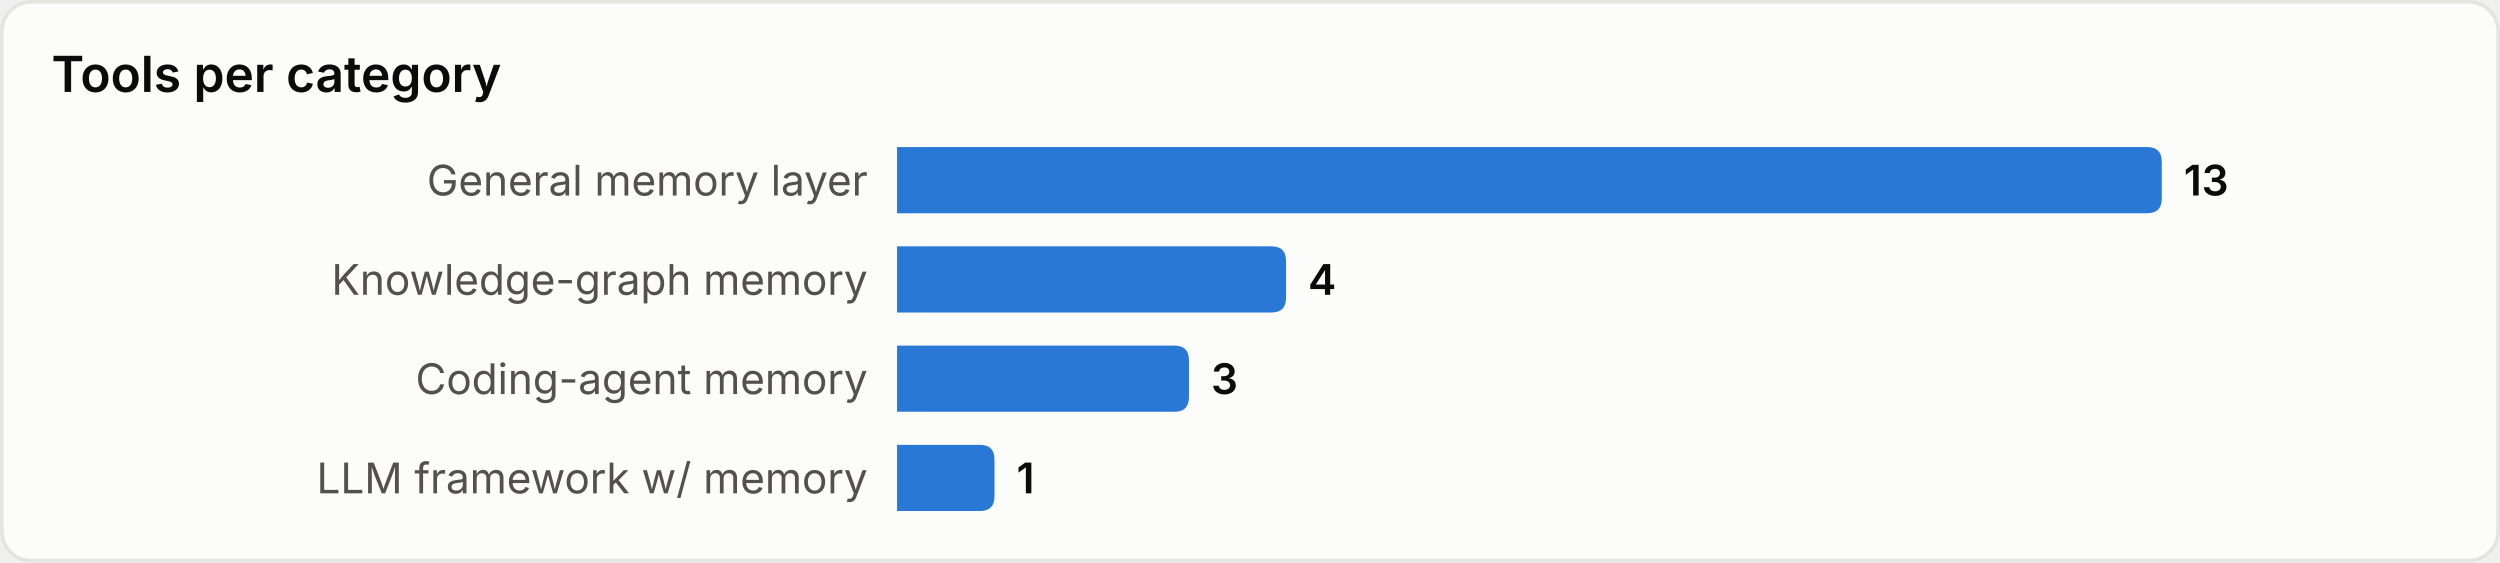
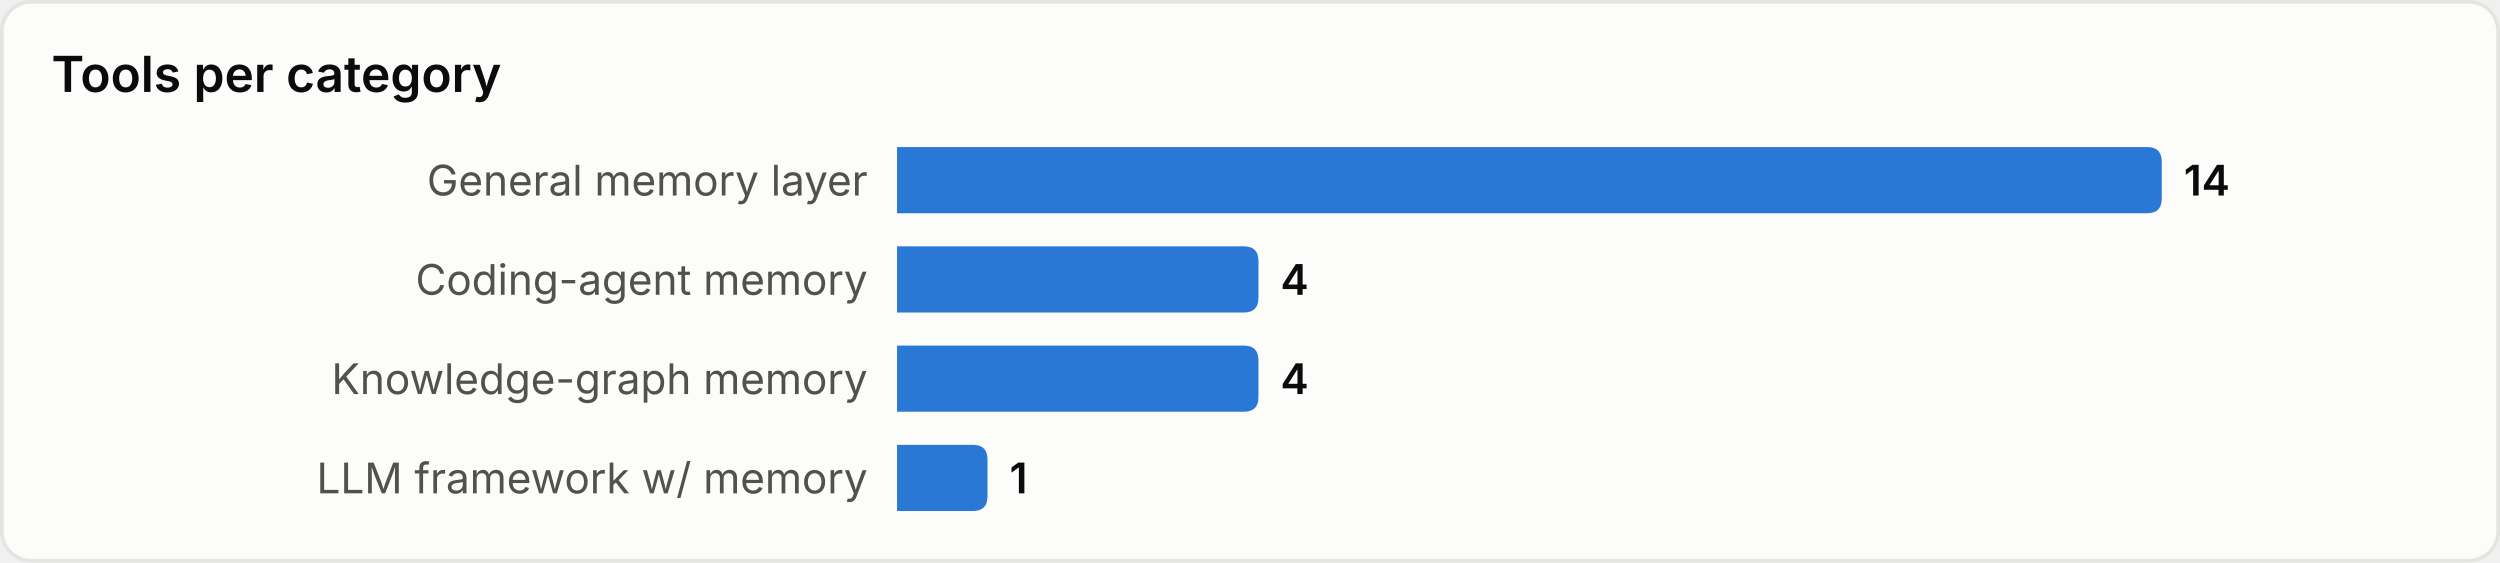
<svg xmlns="http://www.w3.org/2000/svg" width="680" height="153" viewBox="0 0 680 153" role="img" aria-label="Tools per category">
  <style>
text{font-family:system-ui,-apple-system,'Segoe UI',sans-serif}
.srf{fill:#fcfcfb;stroke:#e4e4e0}.ttl{fill:#0b0b0b;font-size:13.5px;font-weight:600}
.lbl{fill:#52514e;font-size:11.5px}.val{fill:#0b0b0b;font-size:11.5px;font-weight:600}
.bar{fill:#2a78d6}
@media(prefers-color-scheme:dark){
.srf{fill:#1a1a19;stroke:#33332f}.ttl{fill:#ffffff}
.lbl{fill:#c3c2b7}.val{fill:#ffffff}.bar{fill:#3987e5}
}
</style>
  <rect x="0.5" y="0.5" width="679" height="152" rx="8" class="srf" />
  <text x="14" y="25" class="ttl">Tools per category</text>
  <text x="236" y="49.0" class="lbl" text-anchor="end" dominant-baseline="central">General memory layer</text>
  <path d="M244,40 h340.0 q4,0 4,4 v10 q0,4 -4,4 h-340.0 z" class="bar" />
-   <text x="594.0" y="49.0" class="val" dominant-baseline="central">13</text>
-   <text x="236" y="76.0" class="lbl" text-anchor="end" dominant-baseline="central">Knowledge-graph memory</text>
-   <path d="M244,67 h101.8 q4,0 4,4 v10 q0,4 -4,4 h-101.8 z" class="bar" />
-   <text x="355.8" y="76.0" class="val" dominant-baseline="central">4</text>
-   <text x="236" y="103.0" class="lbl" text-anchor="end" dominant-baseline="central">Coding-agent memory</text>
-   <path d="M244,94 h75.4 q4,0 4,4 v10 q0,4 -4,4 h-75.4 z" class="bar" />
-   <text x="329.4" y="103.0" class="val" dominant-baseline="central">3</text>
+   <text x="594.0" y="49.0" class="val" dominant-baseline="central">14</text>
+   <text x="236" y="76.0" class="lbl" text-anchor="end" dominant-baseline="central">Coding-agent memory</text>
+   <path d="M244,67 h94.3 q4,0 4,4 v10 q0,4 -4,4 h-94.3 z" class="bar" />
+   <text x="348.3" y="76.0" class="val" dominant-baseline="central">4</text>
+   <text x="236" y="103.0" class="lbl" text-anchor="end" dominant-baseline="central">Knowledge-graph memory</text>
+   <path d="M244,94 h94.3 q4,0 4,4 v10 q0,4 -4,4 h-94.3 z" class="bar" />
+   <text x="348.3" y="103.0" class="val" dominant-baseline="central">4</text>
  <text x="236" y="130.0" class="lbl" text-anchor="end" dominant-baseline="central">LLM framework w/ memory</text>
-   <path d="M244,121 h22.5 q4,0 4,4 v10 q0,4 -4,4 h-22.5 z" class="bar" />
-   <text x="276.5" y="130.0" class="val" dominant-baseline="central">1</text>
+   <path d="M244,121 h20.6 q4,0 4,4 v10 q0,4 -4,4 h-20.6 z" class="bar" />
+   <text x="274.6" y="130.0" class="val" dominant-baseline="central">1</text>
</svg>
